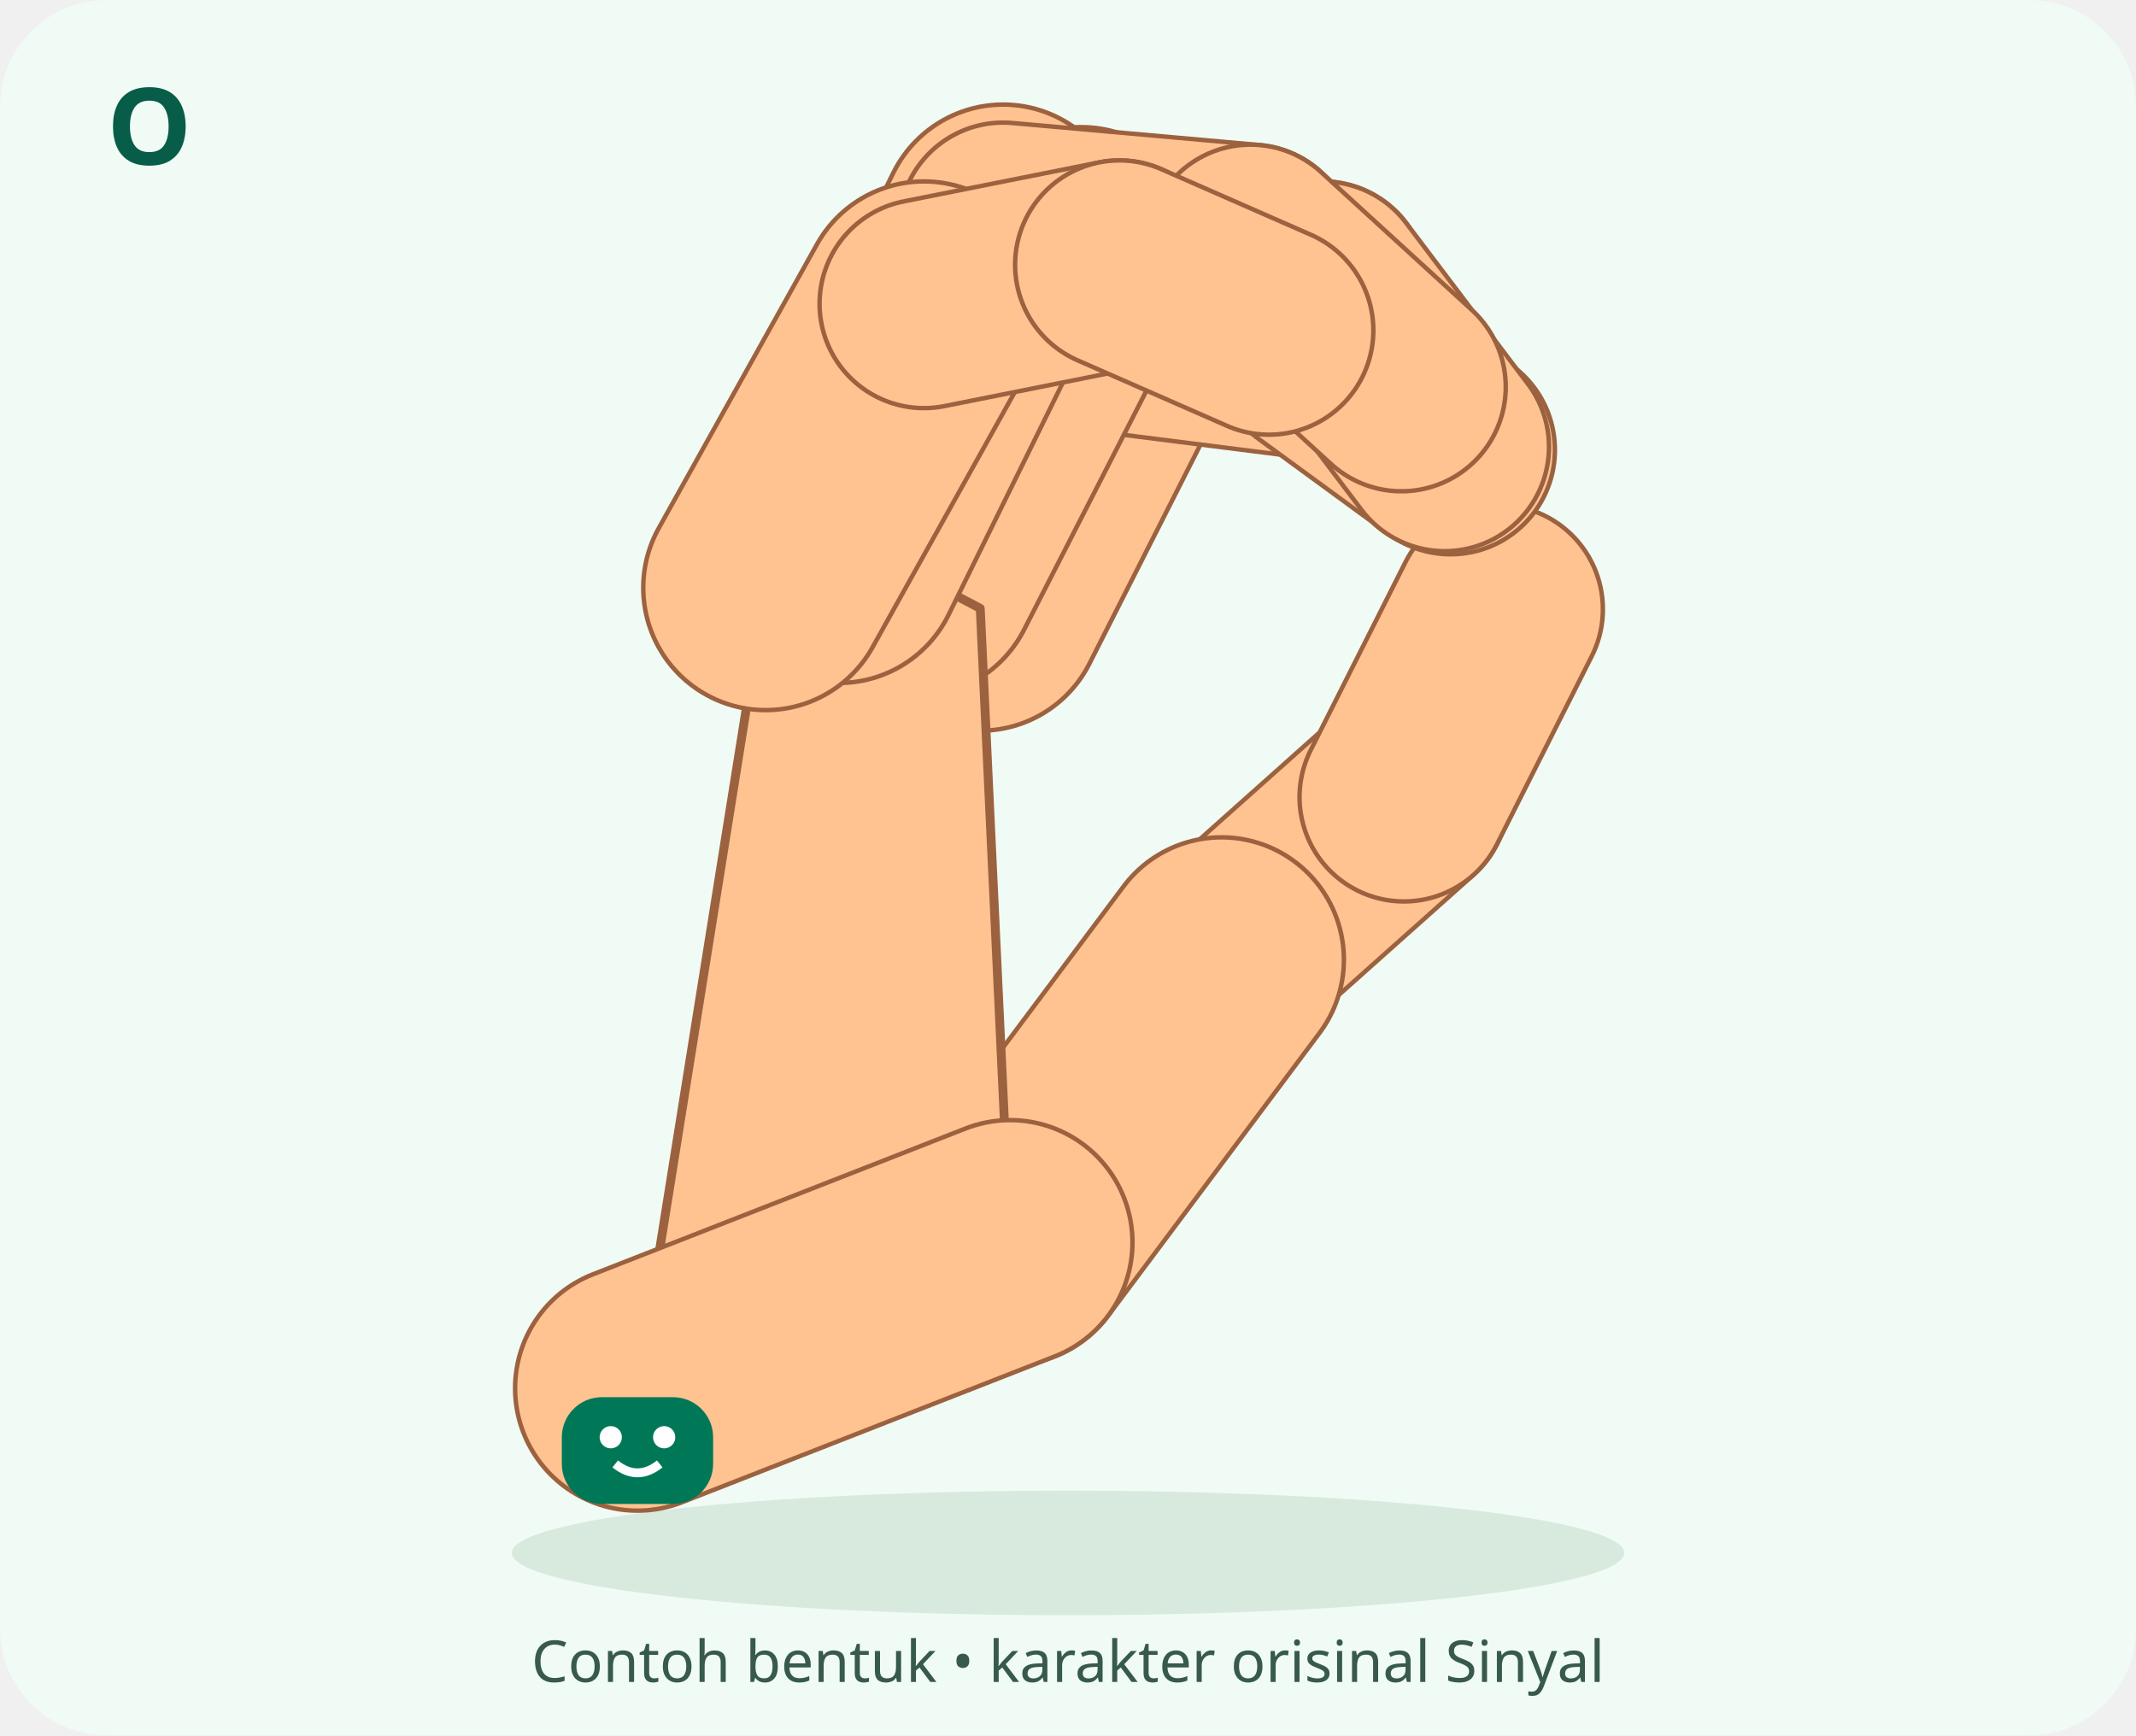
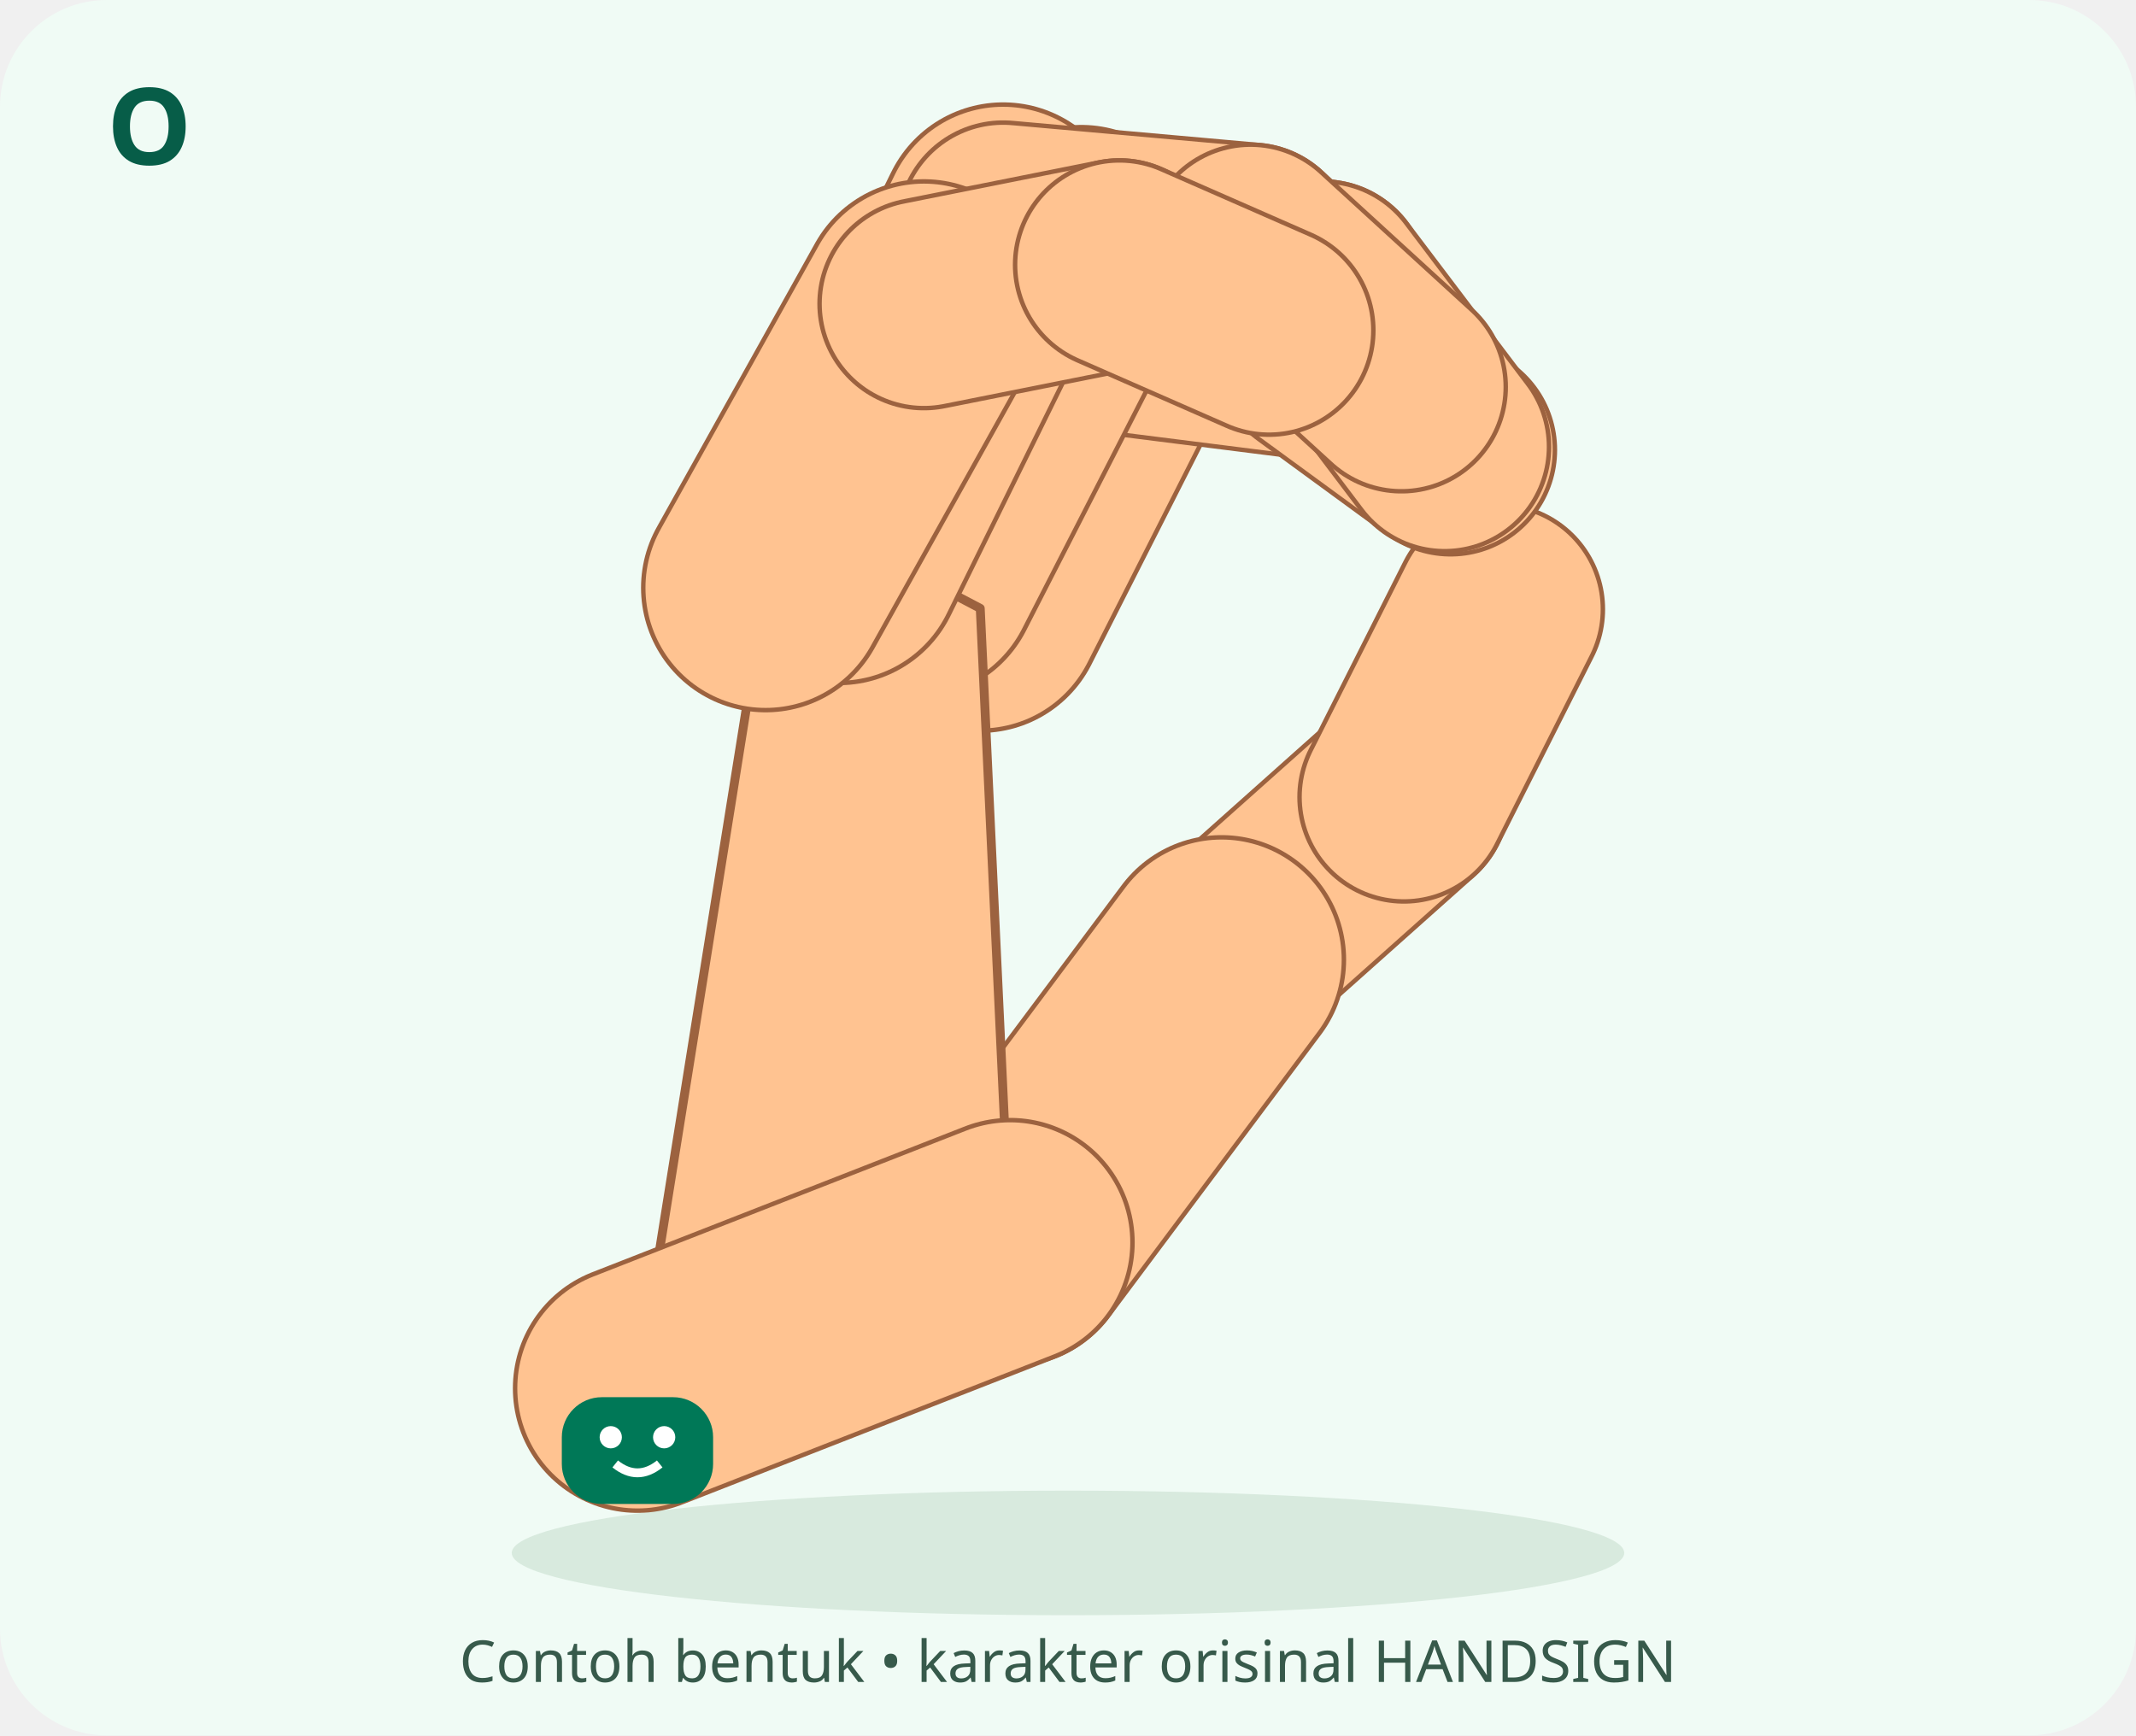
<svg xmlns="http://www.w3.org/2000/svg" viewBox="0 0 480 390" role="img" aria-labelledby="title">
  <rect width="480" height="390" rx="24" fill="#f0fbf5" />
  <ellipse cx="240" cy="349" rx="125" ry="14" fill="#d8eade" />
  <path d="M220.28 136.72L252.06 74.03" stroke="#9c623f" stroke-width="56.0" stroke-linecap="round" />
  <path d="M220.28 136.72L252.06 74.03" stroke="#ffc391" stroke-width="54.0" stroke-linecap="round" />
  <path d="M252.06 74.03L296.61 79.66" stroke="#9c623f" stroke-width="47.9" stroke-linecap="round" />
  <path d="M252.06 74.03L296.61 79.66" stroke="#ffc391" stroke-width="45.9" stroke-linecap="round" />
  <path d="M274.50 215.68L315.48 179.14" stroke="#9c623f" stroke-width="47.9" stroke-linecap="round" />
  <path d="M274.50 215.68L315.48 179.14" stroke="#ffc391" stroke-width="45.9" stroke-linecap="round" />
  <path d="M315.48 179.14L336.75 136.93" stroke="#9c623f" stroke-width="47.9" stroke-linecap="round" />
  <path d="M315.48 179.14L336.75 136.93" stroke="#ffc391" stroke-width="45.9" stroke-linecap="round" />
  <path d="M226.99 279.23L274.50 215.68" stroke="#9c623f" stroke-width="56.0" stroke-linecap="round" />
  <path d="M226.99 279.23L274.50 215.68" stroke="#ffc391" stroke-width="54.0" stroke-linecap="round" />
  <path d="M205.63 129.03L242.98 56.07" stroke="#9c623f" stroke-width="56.0" stroke-linecap="round" />
  <path d="M205.63 129.03L242.98 56.07" stroke="#ffc391" stroke-width="54.0" stroke-linecap="round" />
  <path d="M296.61 79.66L325.97 101.12" stroke="#9c623f" stroke-width="47.9" stroke-linecap="round" />
  <path d="M296.61 79.66L325.97 101.12" stroke="#ffc391" stroke-width="45.9" stroke-linecap="round" />
  <polygon points="143.25,312.00 226.99,279.23 220.28,136.72 205.63,129.03 188.51,125.99 172.05,132.09" fill="#ffc391" stroke="#9c623f" stroke-width="2" stroke-linejoin="round" />
  <path d="M143.25 312.00L226.99 279.23" stroke="#9c623f" stroke-width="56.0" stroke-linecap="round" />
  <path d="M143.25 312.00L226.99 279.23" stroke="#ffc391" stroke-width="54.0" stroke-linecap="round" />
  <path d="M242.98 56.07L297.27 64.23" stroke="#9c623f" stroke-width="47.9" stroke-linecap="round" />
  <path d="M242.98 56.07L297.27 64.23" stroke="#ffc391" stroke-width="45.9" stroke-linecap="round" />
  <path d="M188.51 125.99L225.41 51.00" stroke="#9c623f" stroke-width="56.0" stroke-linecap="round" />
  <path d="M188.51 125.99L225.41 51.00" stroke="#ffc391" stroke-width="54.0" stroke-linecap="round" />
  <path d="M297.27 64.23L324.64 100.42" stroke="#9c623f" stroke-width="47.9" stroke-linecap="round" />
  <path d="M297.27 64.23L324.64 100.42" stroke="#ffc391" stroke-width="45.9" stroke-linecap="round" />
  <path d="M225.41 51.00L281.02 55.96" stroke="#9c623f" stroke-width="47.9" stroke-linecap="round" />
  <path d="M225.41 51.00L281.02 55.96" stroke="#ffc391" stroke-width="45.9" stroke-linecap="round" />
  <rect x="126.25" y="314.00" width="34" height="24" rx="9" fill="#007857" />
  <circle cx="137.25" cy="323.00" r="2.5" fill="white" />
  <circle cx="149.25" cy="323.00" r="2.5" fill="white" />
  <path d="M138.25 329.00q5 4 10 0" fill="none" stroke="white" stroke-width="2" />
  <path d="M281.02 55.96L314.92 86.96" stroke="#9c623f" stroke-width="47.9" stroke-linecap="round" />
  <path d="M281.02 55.96L314.92 86.96" stroke="#ffc391" stroke-width="45.9" stroke-linecap="round" />
  <path d="M172.05 132.09L207.62 68.27" stroke="#9c623f" stroke-width="56.0" stroke-linecap="round" />
  <path d="M172.05 132.09L207.62 68.27" stroke="#ffc391" stroke-width="54.0" stroke-linecap="round" />
  <path d="M207.62 68.27L251.56 59.50" stroke="#9c623f" stroke-width="47.9" stroke-linecap="round" />
  <path d="M207.62 68.27L251.56 59.50" stroke="#ffc391" stroke-width="45.9" stroke-linecap="round" />
  <path d="M251.56 59.50L285.17 74.24" stroke="#9c623f" stroke-width="47.9" stroke-linecap="round" />
  <path d="M251.56 59.50L285.17 74.24" stroke="#ffc391" stroke-width="45.9" stroke-linecap="round" />
  <text x="24" y="37" font-family="sans-serif" font-size="24" font-weight="bold" fill="#075d48">O</text>
-   <text x="240" y="378" text-anchor="middle" font-family="sans-serif" font-size="13" fill="#375a4b">Contoh bentuk • karakter orisinal Sinyal</text>
+   <text x="240" y="378" text-anchor="middle" font-family="sans-serif" font-size="13" fill="#375a4b">Contoh bentuk • karakter orisinal HANDSIGN</text>
</svg>
